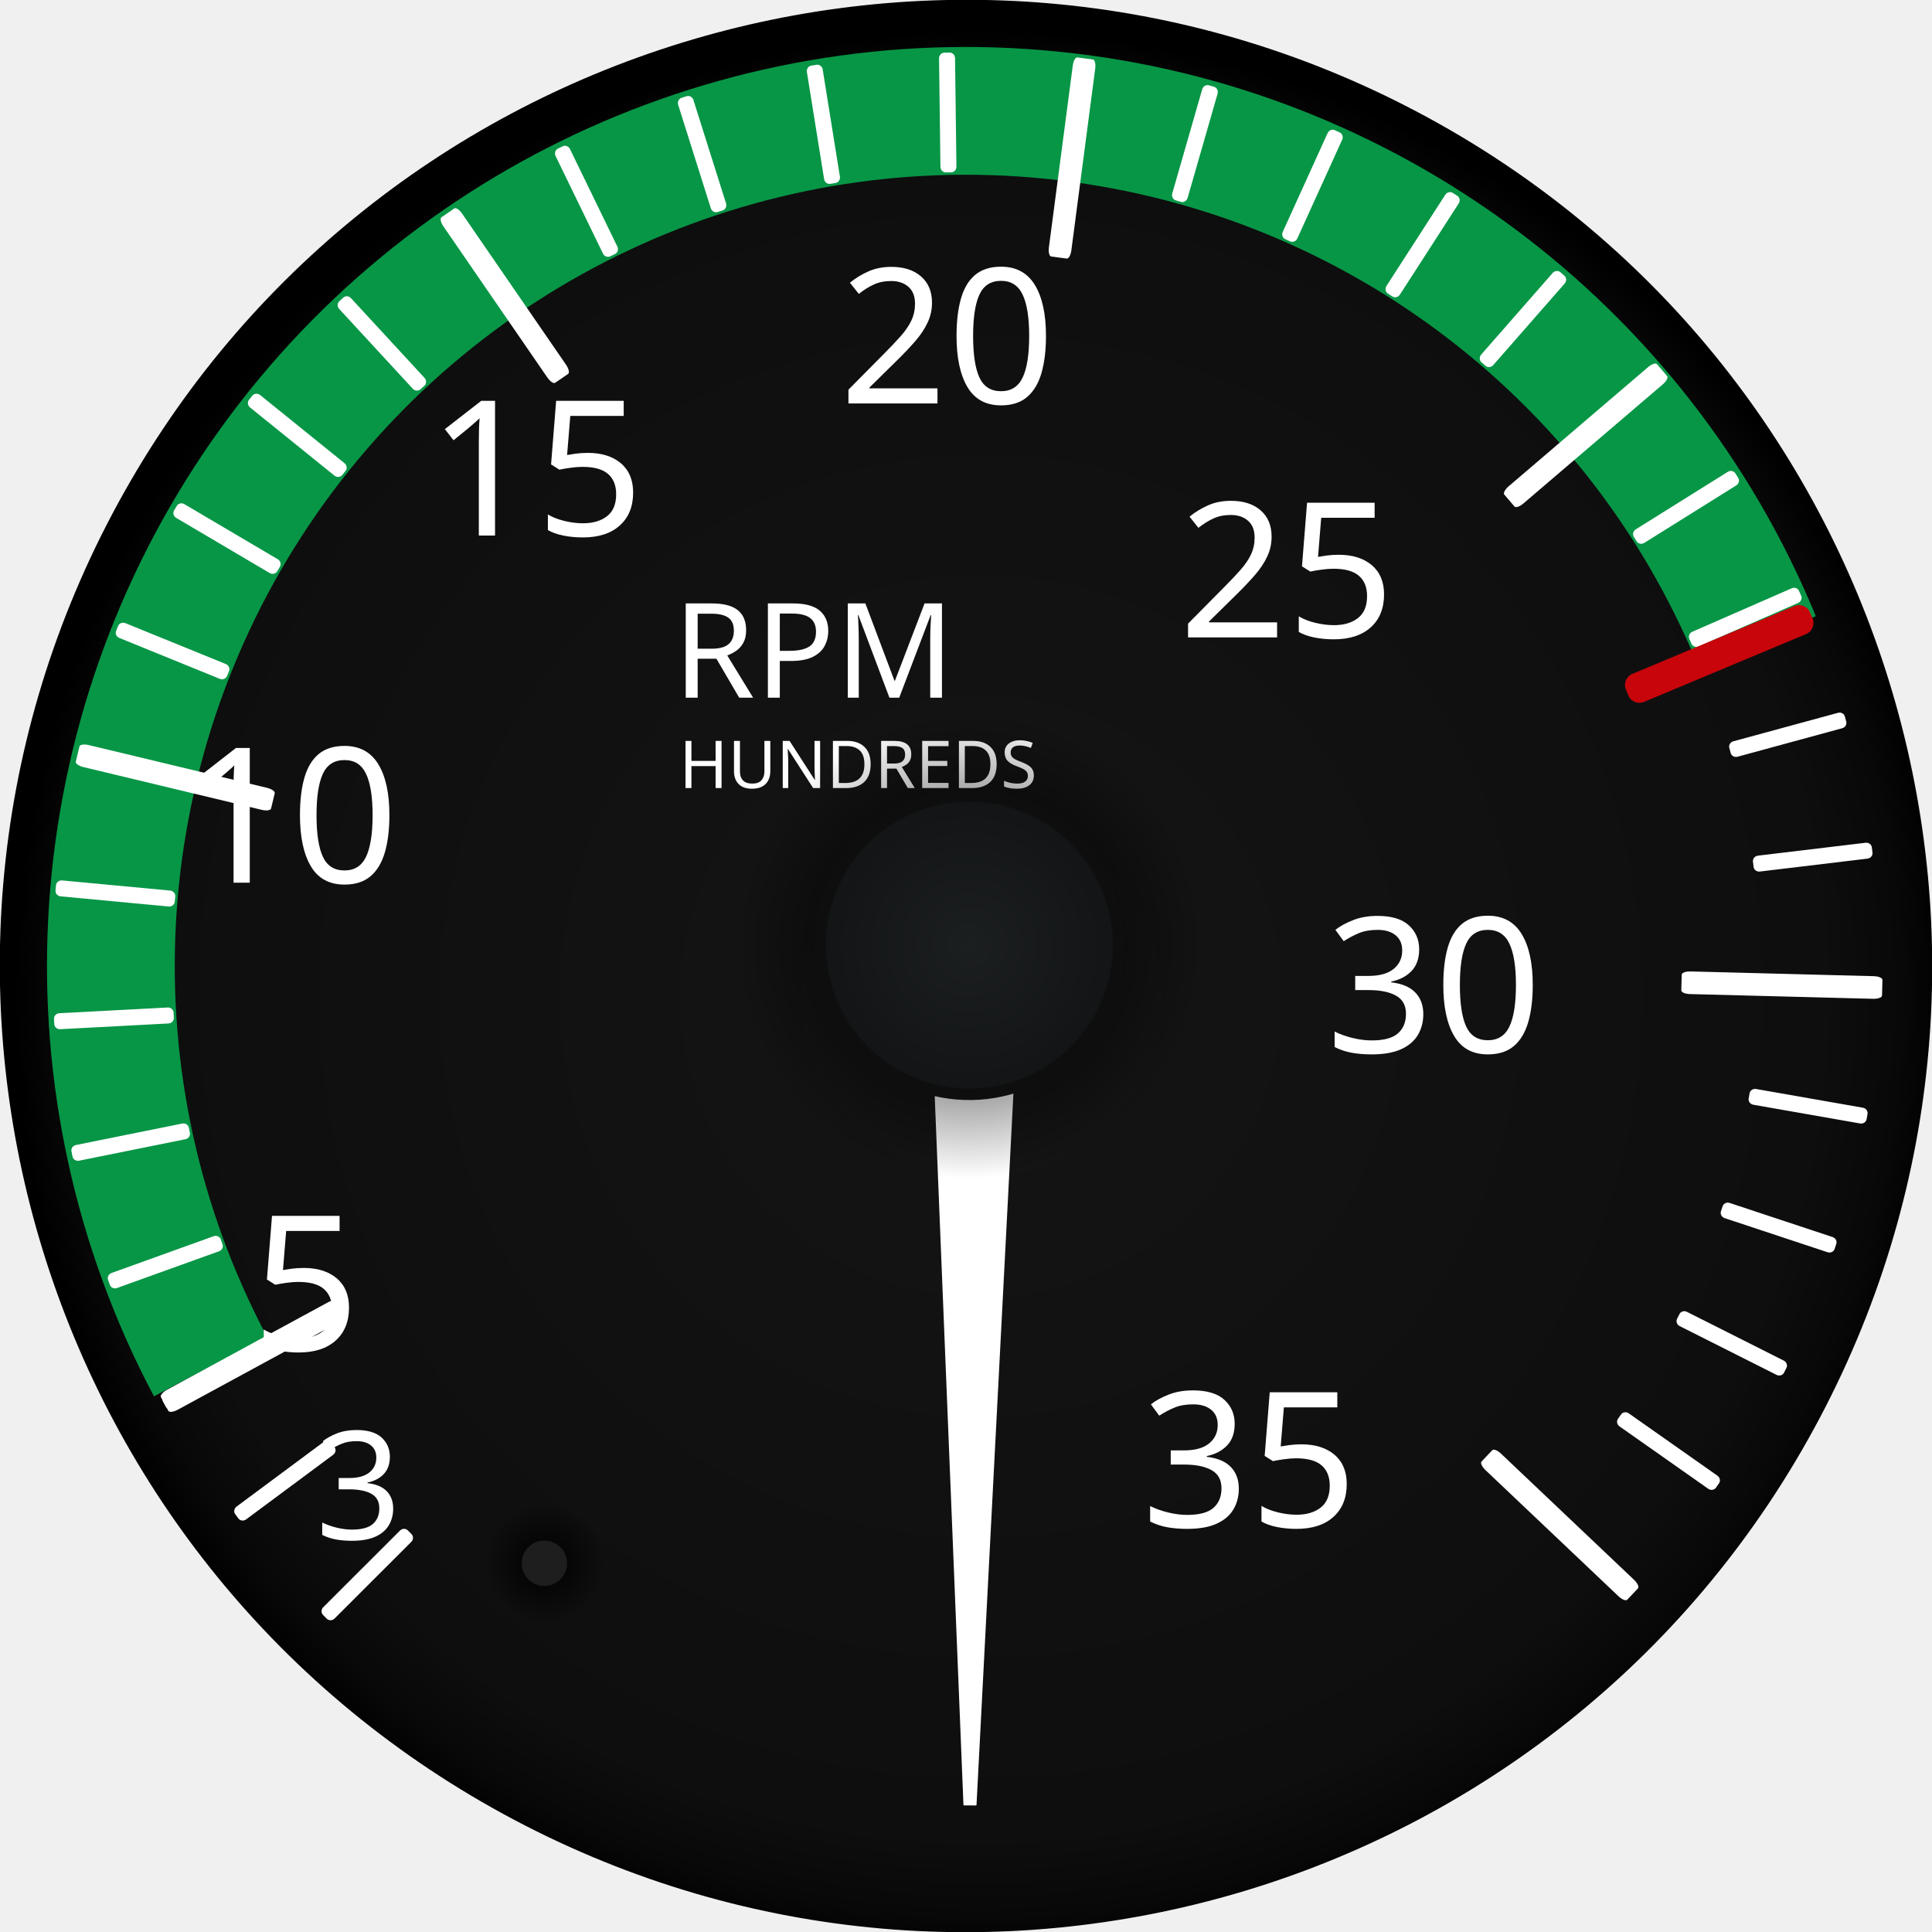
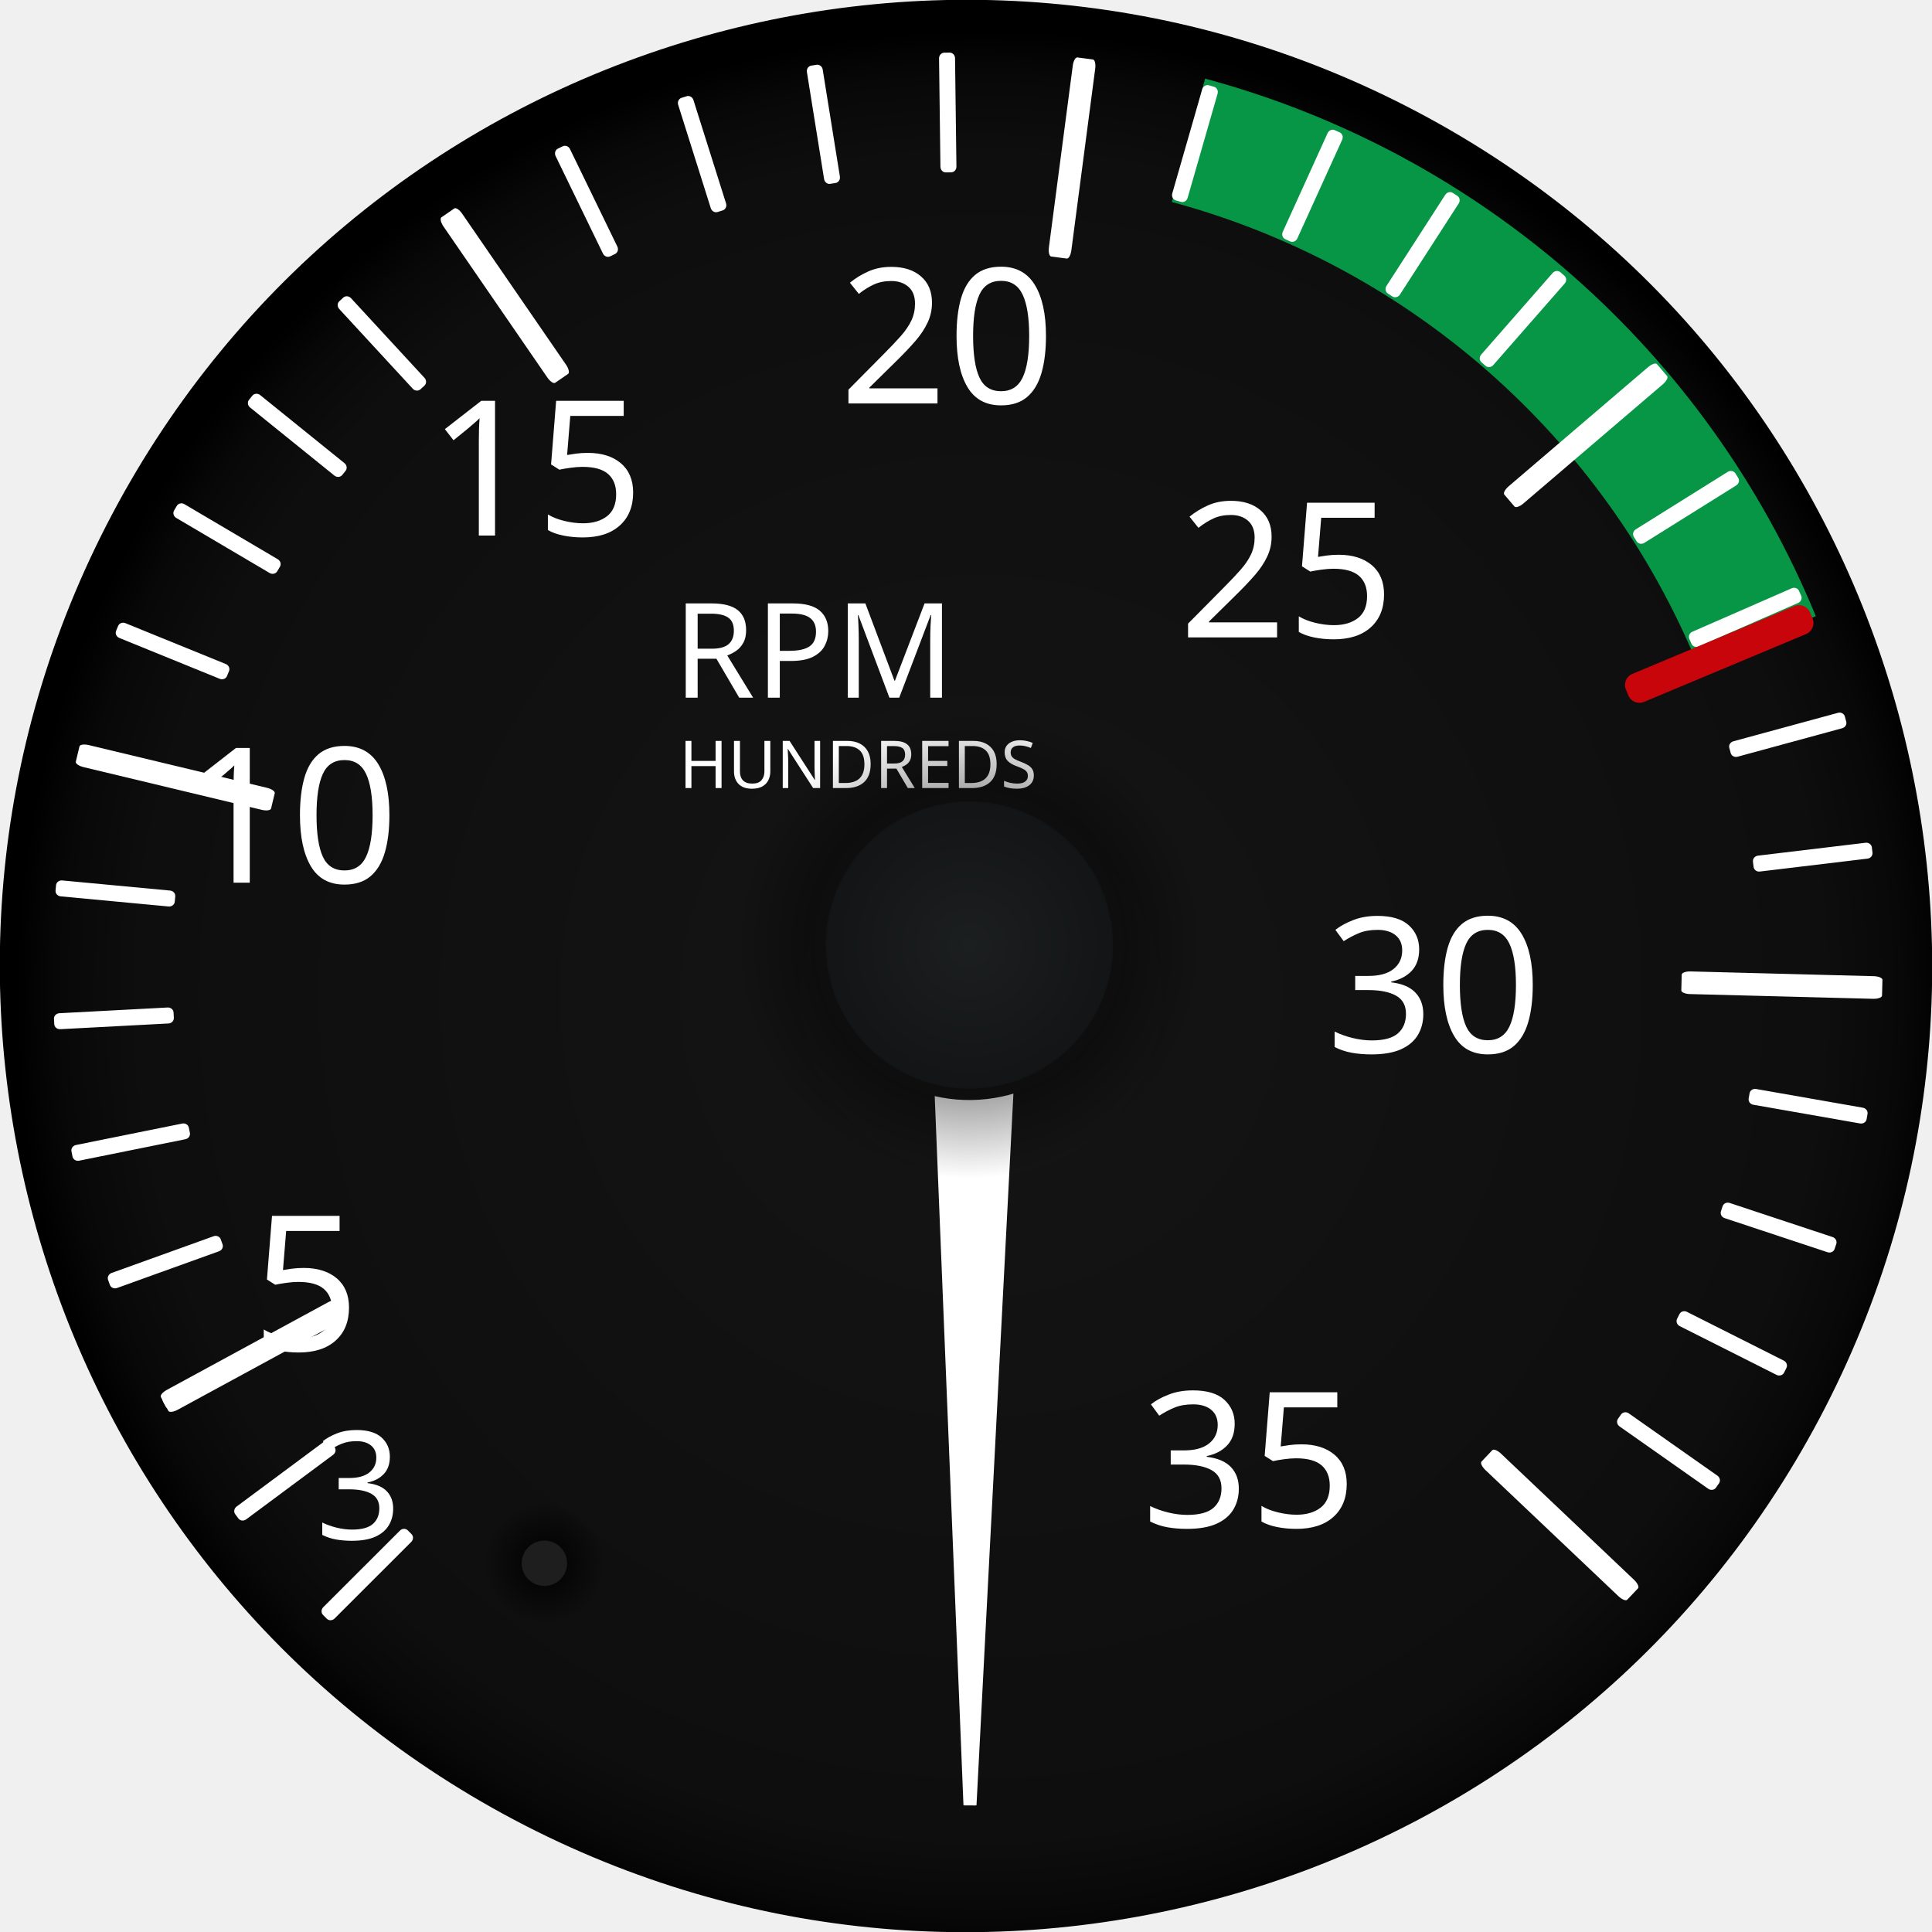
<svg xmlns="http://www.w3.org/2000/svg" xmlns:xlink="http://www.w3.org/1999/xlink" version="1.1" width="100%" height="100%" id="ASI" viewBox="0 0 512 512" preserveAspectRatio="xMinYMin meet">
  <defs id="defs3747">
    <linearGradient id="linearGradient8231">
      <stop style="stop-color:#000000;stop-opacity:1;" offset="0" id="stop8233" />
      <stop style="stop-color:#000000;stop-opacity:0;" offset="1" id="stop8235" />
    </linearGradient>
    <radialGradient xlink:href="#linearGradient12865" id="radialGradient12871" cx="-606.026" cy="-589.348" fx="-606.026" fy="-589.348" r="256" gradientTransform="translate(-2.5570006e-5,1.2943287e-4)" gradientUnits="userSpaceOnUse" />
    <linearGradient id="linearGradient12865">
      <stop style="stop-color:#151515;stop-opacity:1" offset="0" id="stop12867" />
      <stop id="stop12873" offset="0.872" style="stop-color:#0e0e0e;stop-opacity:1" />
      <stop style="stop-color:#080808;stop-opacity:1" offset="0.952" id="stop12877" />
      <stop style="stop-color:#000000;stop-opacity:1" offset="1" id="stop12869" />
    </linearGradient>
    <linearGradient id="linearGradient8356">
      <stop style="stop-color:#000000;stop-opacity:1;" offset="0" id="stop8358" />
      <stop style="stop-color:#000000;stop-opacity:0;" offset="1" id="stop8360" />
    </linearGradient>
    <linearGradient id="linearGradient8195">
      <stop style="stop-color:#1c1f20;stop-opacity:1" offset="0" id="stop8197" />
      <stop style="stop-color:#121415;stop-opacity:1" offset="1" id="stop8199" />
    </linearGradient>
    <radialGradient xlink:href="#linearGradient8356" id="radialGradient8377-7" gradientUnits="userSpaceOnUse" gradientTransform="matrix(1.564139,0,0,1.564139,-114.3085,-122.3475)" cx="202.625" cy="216.875" fx="202.625" fy="216.875" r="10.375" />
    <radialGradient xlink:href="#linearGradient8195" id="radialGradient8379-9" gradientUnits="userSpaceOnUse" cx="202.625" cy="216.875" fx="202.625" fy="216.875" r="10.375" />
    <radialGradient xlink:href="#linearGradient8231" id="radialGradient8237" cx="147.27" cy="421.28" fx="147.27" fy="421.28" r="16.01" gradientUnits="userSpaceOnUse" />
  </defs>
  <g id="layer4" />
  <g id="Face" transform="translate(0,-540.3622)" style="display:inline;opacity:1">
    <ellipse style="display:inline;opacity:1;fill:url(#radialGradient12871);fill-opacity:1;stroke:none;stroke-width:20;stroke-miterlimit:4;stroke-dasharray:none;stroke-opacity:1" id="path12863" transform="matrix(-0.8838755,-0.4677223,0.4677224,-0.8838754,0,0)" cx="-598.749" cy="-584.148" rx="256" ry="256" />
  </g>
  <g id="layer1" style="display:inline">
-     <path style="color:#000000;clip-rule:nonzero;display:inline;overflow:visible;visibility:visible;opacity:1;isolation:auto;mix-blend-mode:normal;color-interpolation:sRGB;color-interpolation-filters:linearRGB;solid-color:#000000;solid-opacity:1;fill:none;fill-opacity:1;fill-rule:nonzero;stroke:#079646;stroke-width:33.861;stroke-linecap:butt;stroke-linejoin:miter;stroke-miterlimit:4;stroke-dasharray:none;stroke-dashoffset:0;stroke-opacity:1;color-rendering:auto;image-rendering:auto;shape-rendering:auto;text-rendering:auto;enable-background:accumulate" id="path9329" d="M 55.761,362.113 A 226.618,226.618 0 0 1 67.967,129.512 226.618,226.618 0 0 1 278.812,30.533 226.618,226.618 0 0 1 465.558,169.738" />
+     <path style="color:#000000;clip-rule:nonzero;display:inline;overflow:visible;visibility:visible;opacity:1;isolation:auto;mix-blend-mode:normal;color-interpolation:sRGB;color-interpolation-filters:linearRGB;solid-color:#000000;solid-opacity:1;fill:none;fill-opacity:1;fill-rule:nonzero;stroke:#079646;stroke-width:33.861;stroke-linecap:butt;stroke-linejoin:miter;stroke-miterlimit:4;stroke-dasharray:none;stroke-dashoffset:0;stroke-opacity:1;color-rendering:auto;image-rendering:auto;shape-rendering:auto;text-rendering:auto;enable-background:accumulate" id="path9329" d="M 314.959,37.186 A 226.618,226.618 0 0 1 465.558,169.738" />
    <g id="Card" style="fill:#fffad7" transform="matrix(0.9642439,0,0,0.9642439,9.190565,8.958054)">
      <rect ry="0.957" rx="2.399" y="344.819" x="-148.414" height="6.222" width="55.186" id="rect9088" style="color:#000000;clip-rule:nonzero;display:inline;overflow:visible;visibility:visible;opacity:1;isolation:auto;mix-blend-mode:normal;color-interpolation:sRGB;color-interpolation-filters:linearRGB;solid-color:#000000;solid-opacity:1;fill:#ffffff;fill-opacity:1;fill-rule:nonzero;stroke:none;stroke-width:1px;stroke-linecap:butt;stroke-linejoin:miter;stroke-miterlimit:4;stroke-dasharray:none;stroke-dashoffset:0;stroke-opacity:1;color-rendering:auto;image-rendering:auto;shape-rendering:auto;text-rendering:auto;enable-background:accumulate" transform="matrix(0.8786618,-0.4774446,0.4774446,0.8786618,0,0)" />
      <rect transform="matrix(0.8813373,-0.4724876,0.4724876,0.8813373,0,0)" style="color:#000000;clip-rule:nonzero;display:inline;overflow:visible;visibility:visible;opacity:1;isolation:auto;mix-blend-mode:normal;color-interpolation:sRGB;color-interpolation-filters:linearRGB;solid-color:#000000;solid-opacity:1;fill:#ffffff;fill-opacity:1;fill-rule:nonzero;stroke:none;stroke-width:1px;stroke-linecap:butt;stroke-linejoin:miter;stroke-miterlimit:4;stroke-dasharray:none;stroke-dashoffset:0;stroke-opacity:1;color-rendering:auto;image-rendering:auto;shape-rendering:auto;text-rendering:auto;enable-background:accumulate" id="rect4325-1" width="32.91" height="4.395" x="-146.536" y="346.548" rx="1.556" ry="1.464" />
      <rect transform="matrix(0.9724458,0.2331291,-0.2331291,0.9724458,0,0)" style="color:#000000;clip-rule:nonzero;display:inline;overflow:visible;visibility:visible;opacity:1;isolation:auto;mix-blend-mode:normal;color-interpolation:sRGB;color-interpolation-filters:linearRGB;solid-color:#000000;solid-opacity:1;fill:#ffffff;fill-opacity:1;fill-rule:nonzero;stroke:none;stroke-width:1px;stroke-linecap:butt;stroke-linejoin:miter;stroke-miterlimit:4;stroke-dasharray:none;stroke-dashoffset:0;stroke-opacity:1;color-rendering:auto;image-rendering:auto;shape-rendering:auto;text-rendering:auto;enable-background:accumulate" id="use9213" width="55.186" height="6.222" x="57.631" y="186.636" rx="2.399" ry="0.957" />
      <rect ry="0.957" rx="2.399" y="-68.788" x="104.907" height="6.222" width="55.186" id="use9215" style="color:#000000;clip-rule:nonzero;display:inline;overflow:visible;visibility:visible;opacity:1;isolation:auto;mix-blend-mode:normal;color-interpolation:sRGB;color-interpolation-filters:linearRGB;solid-color:#000000;solid-opacity:1;fill:#ffffff;fill-opacity:1;fill-rule:nonzero;stroke:none;stroke-width:1px;stroke-linecap:butt;stroke-linejoin:miter;stroke-miterlimit:4;stroke-dasharray:none;stroke-dashoffset:0;stroke-opacity:1;color-rendering:auto;image-rendering:auto;shape-rendering:auto;text-rendering:auto;enable-background:accumulate" transform="matrix(0.5666743,0.8239419,-0.8239419,0.5666743,0,0)" />
      <rect transform="matrix(-0.1302037,0.9914873,-0.9914873,-0.1302037,0,0)" style="color:#000000;clip-rule:nonzero;display:inline;overflow:visible;visibility:visible;opacity:1;isolation:auto;mix-blend-mode:normal;color-interpolation:sRGB;color-interpolation-filters:linearRGB;solid-color:#000000;solid-opacity:1;fill:#ffffff;fill-opacity:1;fill-rule:nonzero;stroke:none;stroke-width:1px;stroke-linecap:butt;stroke-linejoin:miter;stroke-miterlimit:4;stroke-dasharray:none;stroke-dashoffset:0;stroke-opacity:1;color-rendering:auto;image-rendering:auto;shape-rendering:auto;text-rendering:auto;enable-background:accumulate" id="use9217" width="55.186" height="6.222" x="-30.872" y="-290.239" rx="2.399" ry="0.957" />
      <rect ry="0.957" rx="2.399" y="-363.955" x="-279.955" height="6.222" width="55.186" id="use9219" style="color:#000000;clip-rule:nonzero;display:inline;overflow:visible;visibility:visible;opacity:1;isolation:auto;mix-blend-mode:normal;color-interpolation:sRGB;color-interpolation-filters:linearRGB;solid-color:#000000;solid-opacity:1;fill:#ffffff;fill-opacity:1;fill-rule:nonzero;stroke:none;stroke-width:1px;stroke-linecap:butt;stroke-linejoin:miter;stroke-miterlimit:4;stroke-dasharray:none;stroke-dashoffset:0;stroke-opacity:1;color-rendering:auto;image-rendering:auto;shape-rendering:auto;text-rendering:auto;enable-background:accumulate" transform="matrix(-0.7601947,0.6496954,-0.6496954,-0.7601947,0,0)" />
      <rect transform="matrix(-0.9996658,-0.0258518,0.0258518,-0.9996658,0,0)" style="color:#000000;clip-rule:nonzero;display:inline;overflow:visible;visibility:visible;opacity:1;isolation:auto;mix-blend-mode:normal;color-interpolation:sRGB;color-interpolation-filters:linearRGB;solid-color:#000000;solid-opacity:1;fill:#ffffff;fill-opacity:1;fill-rule:nonzero;stroke:none;stroke-width:1px;stroke-linecap:butt;stroke-linejoin:miter;stroke-miterlimit:4;stroke-dasharray:none;stroke-dashoffset:0;stroke-opacity:1;color-rendering:auto;image-rendering:auto;shape-rendering:auto;text-rendering:auto;enable-background:accumulate" id="use9221" width="55.186" height="6.222" x="-514.385" y="-252.068" rx="2.399" ry="0.957" />
      <rect ry="0.957" rx="2.399" y="-12.055" x="-613.734" height="6.222" width="55.186" id="use9223" style="color:#000000;clip-rule:nonzero;display:inline;overflow:visible;visibility:visible;opacity:1;isolation:auto;mix-blend-mode:normal;color-interpolation:sRGB;color-interpolation-filters:linearRGB;solid-color:#000000;solid-opacity:1;fill:#ffffff;fill-opacity:1;fill-rule:nonzero;stroke:none;stroke-width:1px;stroke-linecap:butt;stroke-linejoin:miter;stroke-miterlimit:4;stroke-dasharray:none;stroke-dashoffset:0;stroke-opacity:1;color-rendering:auto;image-rendering:auto;shape-rendering:auto;text-rendering:auto;enable-background:accumulate" transform="matrix(-0.7255982,-0.6881186,0.6881186,-0.7255982,0,0)" />
      <rect ry="1.464" rx="1.556" y="327.584" x="-97.061" height="4.395" width="32.91" id="use9243" style="color:#000000;clip-rule:nonzero;display:inline;overflow:visible;visibility:visible;opacity:1;isolation:auto;mix-blend-mode:normal;color-interpolation:sRGB;color-interpolation-filters:linearRGB;solid-color:#000000;solid-opacity:1;fill:#ffffff;fill-opacity:1;fill-rule:nonzero;stroke:none;stroke-width:1px;stroke-linecap:butt;stroke-linejoin:miter;stroke-miterlimit:4;stroke-dasharray:none;stroke-dashoffset:0;stroke-opacity:1;color-rendering:auto;image-rendering:auto;shape-rendering:auto;text-rendering:auto;enable-background:accumulate" transform="matrix(0.9408459,-0.3388347,0.3388347,0.9408459,0,0)" />
      <rect transform="matrix(0.9802163,-0.1979293,0.1979293,0.9802163,0,0)" style="color:#000000;clip-rule:nonzero;display:inline;overflow:visible;visibility:visible;opacity:1;isolation:auto;mix-blend-mode:normal;color-interpolation:sRGB;color-interpolation-filters:linearRGB;solid-color:#000000;solid-opacity:1;fill:#ffffff;fill-opacity:1;fill-rule:nonzero;stroke:none;stroke-width:1px;stroke-linecap:butt;stroke-linejoin:miter;stroke-miterlimit:4;stroke-dasharray:none;stroke-dashoffset:0;stroke-opacity:1;color-rendering:auto;image-rendering:auto;shape-rendering:auto;text-rendering:auto;enable-background:accumulate" id="use9245" width="32.91" height="4.395" x="-50.884" y="301.605" rx="1.556" ry="1.464" />
      <rect ry="1.464" rx="1.556" y="269.165" x="-8.991" height="4.395" width="32.91" id="use9247" style="color:#000000;clip-rule:nonzero;display:inline;overflow:visible;visibility:visible;opacity:1;isolation:auto;mix-blend-mode:normal;color-interpolation:sRGB;color-interpolation-filters:linearRGB;solid-color:#000000;solid-opacity:1;fill:#ffffff;fill-opacity:1;fill-rule:nonzero;stroke:none;stroke-width:1px;stroke-linecap:butt;stroke-linejoin:miter;stroke-miterlimit:4;stroke-dasharray:none;stroke-dashoffset:0;stroke-opacity:1;color-rendering:auto;image-rendering:auto;shape-rendering:auto;text-rendering:auto;enable-background:accumulate" transform="matrix(0.9986058,-0.05278726,0.05278726,0.9986058,0,0)" />
      <rect transform="matrix(0.9956207,0.09348462,-0.09348462,0.9956207,0,0)" style="color:#000000;clip-rule:nonzero;display:inline;overflow:visible;visibility:visible;opacity:1;isolation:auto;mix-blend-mode:normal;color-interpolation:sRGB;color-interpolation-filters:linearRGB;solid-color:#000000;solid-opacity:1;fill:#ffffff;fill-opacity:1;fill-rule:nonzero;stroke:none;stroke-width:1px;stroke-linecap:butt;stroke-linejoin:miter;stroke-miterlimit:4;stroke-dasharray:none;stroke-dashoffset:0;stroke-opacity:1;color-rendering:auto;image-rendering:auto;shape-rendering:auto;text-rendering:auto;enable-background:accumulate" id="use9249" width="32.91" height="4.395" x="27.72" y="230.961" rx="1.556" ry="1.464" />
      <rect ry="1.464" rx="1.556" y="140.632" x="82.583" height="4.395" width="32.91" id="use9251" style="color:#000000;clip-rule:nonzero;display:inline;overflow:visible;visibility:visible;opacity:1;isolation:auto;mix-blend-mode:normal;color-interpolation:sRGB;color-interpolation-filters:linearRGB;solid-color:#000000;solid-opacity:1;fill:#ffffff;fill-opacity:1;fill-rule:nonzero;stroke:none;stroke-width:1px;stroke-linecap:butt;stroke-linejoin:miter;stroke-miterlimit:4;stroke-dasharray:none;stroke-dashoffset:0;stroke-opacity:1;color-rendering:auto;image-rendering:auto;shape-rendering:auto;text-rendering:auto;enable-background:accumulate" transform="matrix(0.9262387,0.3769374,-0.3769374,0.9262387,0,0)" />
      <rect transform="matrix(0.8613269,0.5080512,-0.5080512,0.8613269,0,0)" style="color:#000000;clip-rule:nonzero;display:inline;overflow:visible;visibility:visible;opacity:1;isolation:auto;mix-blend-mode:normal;color-interpolation:sRGB;color-interpolation-filters:linearRGB;solid-color:#000000;solid-opacity:1;fill:#ffffff;fill-opacity:1;fill-rule:nonzero;stroke:none;stroke-width:1px;stroke-linecap:butt;stroke-linejoin:miter;stroke-miterlimit:4;stroke-dasharray:none;stroke-dashoffset:0;stroke-opacity:1;color-rendering:auto;image-rendering:auto;shape-rendering:auto;text-rendering:auto;enable-background:accumulate" id="use9253" width="32.91" height="4.395" x="99.559" y="90.441" rx="1.556" ry="1.464" />
      <rect ry="1.464" rx="1.556" y="38.31" x="109.031" height="4.395" width="32.91" id="use9255" style="color:#000000;clip-rule:nonzero;display:inline;overflow:visible;visibility:visible;opacity:1;isolation:auto;mix-blend-mode:normal;color-interpolation:sRGB;color-interpolation-filters:linearRGB;solid-color:#000000;solid-opacity:1;fill:#ffffff;fill-opacity:1;fill-rule:nonzero;stroke:none;stroke-width:1px;stroke-linecap:butt;stroke-linejoin:miter;stroke-miterlimit:4;stroke-dasharray:none;stroke-dashoffset:0;stroke-opacity:1;color-rendering:auto;image-rendering:auto;shape-rendering:auto;text-rendering:auto;enable-background:accumulate" transform="matrix(0.7779789,0.6282905,-0.6282905,0.7779789,0,0)" />
      <rect transform="matrix(0.6779787,0.7350816,-0.7350816,0.6779787,0,0)" style="color:#000000;clip-rule:nonzero;display:inline;overflow:visible;visibility:visible;opacity:1;isolation:auto;mix-blend-mode:normal;color-interpolation:sRGB;color-interpolation-filters:linearRGB;solid-color:#000000;solid-opacity:1;fill:#ffffff;fill-opacity:1;fill-rule:nonzero;stroke:none;stroke-width:1px;stroke-linecap:butt;stroke-linejoin:miter;stroke-miterlimit:4;stroke-dasharray:none;stroke-dashoffset:0;stroke-opacity:1;color-rendering:auto;image-rendering:auto;shape-rendering:auto;text-rendering:auto;enable-background:accumulate" id="use9257" width="32.91" height="4.395" x="110.795" y="-14.644" rx="1.556" ry="1.464" />
      <rect ry="1.464" rx="1.556" y="-118.499" x="91.214" height="4.395" width="32.91" id="use9259" style="color:#000000;clip-rule:nonzero;display:inline;overflow:visible;visibility:visible;opacity:1;isolation:auto;mix-blend-mode:normal;color-interpolation:sRGB;color-interpolation-filters:linearRGB;solid-color:#000000;solid-opacity:1;fill:#ffffff;fill-opacity:1;fill-rule:nonzero;stroke:none;stroke-width:1px;stroke-linecap:butt;stroke-linejoin:miter;stroke-miterlimit:4;stroke-dasharray:none;stroke-dashoffset:0;stroke-opacity:1;color-rendering:auto;image-rendering:auto;shape-rendering:auto;text-rendering:auto;enable-background:accumulate" transform="matrix(0.4368943,0.8995129,-0.8995129,0.4368943,0,0)" />
      <rect transform="matrix(0.3009703,0.9536335,-0.9536335,0.3009703,0,0)" style="color:#000000;clip-rule:nonzero;display:inline;overflow:visible;visibility:visible;opacity:1;isolation:auto;mix-blend-mode:normal;color-interpolation:sRGB;color-interpolation-filters:linearRGB;solid-color:#000000;solid-opacity:1;fill:#ffffff;fill-opacity:1;fill-rule:nonzero;stroke:none;stroke-width:1px;stroke-linecap:butt;stroke-linejoin:miter;stroke-miterlimit:4;stroke-dasharray:none;stroke-dashoffset:0;stroke-opacity:1;color-rendering:auto;image-rendering:auto;shape-rendering:auto;text-rendering:auto;enable-background:accumulate" id="use9261" width="32.91" height="4.395" x="70.289" y="-167.176" rx="1.556" ry="1.464" />
      <rect ry="1.464" rx="1.556" y="-212.278" x="42.485" height="4.395" width="32.91" id="use9263" style="color:#000000;clip-rule:nonzero;display:inline;overflow:visible;visibility:visible;opacity:1;isolation:auto;mix-blend-mode:normal;color-interpolation:sRGB;color-interpolation-filters:linearRGB;solid-color:#000000;solid-opacity:1;fill:#ffffff;fill-opacity:1;fill-rule:nonzero;stroke:none;stroke-width:1px;stroke-linecap:butt;stroke-linejoin:miter;stroke-miterlimit:4;stroke-dasharray:none;stroke-dashoffset:0;stroke-opacity:1;color-rendering:auto;image-rendering:auto;shape-rendering:auto;text-rendering:auto;enable-background:accumulate" transform="matrix(0.1586042,0.9873422,-0.9873422,0.1586042,0,0)" />
      <rect transform="matrix(0.01284336,0.9999175,-0.9999175,0.01284336,0,0)" style="color:#000000;clip-rule:nonzero;display:inline;overflow:visible;visibility:visible;opacity:1;isolation:auto;mix-blend-mode:normal;color-interpolation:sRGB;color-interpolation-filters:linearRGB;solid-color:#000000;solid-opacity:1;fill:#ffffff;fill-opacity:1;fill-rule:nonzero;stroke:none;stroke-width:1px;stroke-linecap:butt;stroke-linejoin:miter;stroke-miterlimit:4;stroke-dasharray:none;stroke-dashoffset:0;stroke-opacity:1;color-rendering:auto;image-rendering:auto;shape-rendering:auto;text-rendering:auto;enable-background:accumulate" id="use9265" width="32.91" height="4.395" x="8.398" y="-252.842" rx="1.556" ry="1.464" />
      <rect ry="1.464" rx="1.556" y="-316.992" x="-75.59" height="4.395" width="32.91" id="use9267" style="color:#000000;clip-rule:nonzero;display:inline;overflow:visible;visibility:visible;opacity:1;isolation:auto;mix-blend-mode:normal;color-interpolation:sRGB;color-interpolation-filters:linearRGB;solid-color:#000000;solid-opacity:1;fill:#ffffff;fill-opacity:1;fill-rule:nonzero;stroke:none;stroke-width:1px;stroke-linecap:butt;stroke-linejoin:miter;stroke-miterlimit:4;stroke-dasharray:none;stroke-dashoffset:0;stroke-opacity:1;color-rendering:auto;image-rendering:auto;shape-rendering:auto;text-rendering:auto;enable-background:accumulate" transform="matrix(-0.2763773,0.9610492,-0.9610492,-0.2763773,0,0)" />
      <rect transform="matrix(-0.4136465,0.9104376,-0.9104376,-0.4136465,0,0)" style="color:#000000;clip-rule:nonzero;display:inline;overflow:visible;visibility:visible;opacity:1;isolation:auto;mix-blend-mode:normal;color-interpolation:sRGB;color-interpolation-filters:linearRGB;solid-color:#000000;solid-opacity:1;fill:#ffffff;fill-opacity:1;fill-rule:nonzero;stroke:none;stroke-width:1px;stroke-linecap:butt;stroke-linejoin:miter;stroke-miterlimit:4;stroke-dasharray:none;stroke-dashoffset:0;stroke-opacity:1;color-rendering:auto;image-rendering:auto;shape-rendering:auto;text-rendering:auto;enable-background:accumulate" id="use9269" width="32.91" height="4.395" x="-123.692" y="-339.206" rx="1.556" ry="1.464" />
      <rect ry="1.464" rx="1.556" y="-354.164" x="-174.521" height="4.395" width="32.91" id="use9271" style="color:#000000;clip-rule:nonzero;display:inline;overflow:visible;visibility:visible;opacity:1;isolation:auto;mix-blend-mode:normal;color-interpolation:sRGB;color-interpolation-filters:linearRGB;solid-color:#000000;solid-opacity:1;fill:#ffffff;fill-opacity:1;fill-rule:nonzero;stroke:none;stroke-width:1px;stroke-linecap:butt;stroke-linejoin:miter;stroke-miterlimit:4;stroke-dasharray:none;stroke-dashoffset:0;stroke-opacity:1;color-rendering:auto;image-rendering:auto;shape-rendering:auto;text-rendering:auto;enable-background:accumulate" transform="matrix(-0.5420619,0.8403386,-0.8403386,-0.5420619,0,0)" />
      <rect transform="matrix(-0.6588747,0.7522527,-0.7522527,-0.6588747,0,0)" style="color:#000000;clip-rule:nonzero;display:inline;overflow:visible;visibility:visible;opacity:1;isolation:auto;mix-blend-mode:normal;color-interpolation:sRGB;color-interpolation-filters:linearRGB;solid-color:#000000;solid-opacity:1;fill:#ffffff;fill-opacity:1;fill-rule:nonzero;stroke:none;stroke-width:1px;stroke-linecap:butt;stroke-linejoin:miter;stroke-miterlimit:4;stroke-dasharray:none;stroke-dashoffset:0;stroke-opacity:1;color-rendering:auto;image-rendering:auto;shape-rendering:auto;text-rendering:auto;enable-background:accumulate" id="use9273" width="32.91" height="4.395" x="-226.989" y="-361.545" rx="1.556" ry="1.464" />
      <rect ry="1.464" rx="1.556" y="-353.111" x="-332.336" height="4.395" width="32.91" id="use9275" style="color:#000000;clip-rule:nonzero;display:inline;overflow:visible;visibility:visible;opacity:1;isolation:auto;mix-blend-mode:normal;color-interpolation:sRGB;color-interpolation-filters:linearRGB;solid-color:#000000;solid-opacity:1;fill:#ffffff;fill-opacity:1;fill-rule:nonzero;stroke:none;stroke-width:1px;stroke-linecap:butt;stroke-linejoin:miter;stroke-miterlimit:4;stroke-dasharray:none;stroke-dashoffset:0;stroke-opacity:1;color-rendering:auto;image-rendering:auto;shape-rendering:auto;text-rendering:auto;enable-background:accumulate" transform="matrix(-0.8479936,0.5300064,-0.5300064,-0.8479936,0,0)" />
      <rect transform="matrix(-0.9162517,0.4006031,-0.4006031,-0.9162517,0,0)" style="color:#000000;clip-rule:nonzero;display:inline;overflow:visible;visibility:visible;opacity:1;isolation:auto;mix-blend-mode:normal;color-interpolation:sRGB;color-interpolation-filters:linearRGB;solid-color:#000000;solid-opacity:1;fill:#ffffff;fill-opacity:1;fill-rule:nonzero;stroke:none;stroke-width:1px;stroke-linecap:butt;stroke-linejoin:miter;stroke-miterlimit:4;stroke-dasharray:none;stroke-dashoffset:0;stroke-opacity:1;color-rendering:auto;image-rendering:auto;shape-rendering:auto;text-rendering:auto;enable-background:accumulate" id="use9277" width="32.91" height="4.395" x="-382.961" y="-337.477" rx="1.556" ry="1.464" />
      <rect ry="1.464" rx="1.556" y="-314.623" x="-430.763" height="4.395" width="32.91" id="use9279" style="color:#000000;clip-rule:nonzero;display:inline;overflow:visible;visibility:visible;opacity:1;isolation:auto;mix-blend-mode:normal;color-interpolation:sRGB;color-interpolation-filters:linearRGB;solid-color:#000000;solid-opacity:1;fill:#ffffff;fill-opacity:1;fill-rule:nonzero;stroke:none;stroke-width:1px;stroke-linecap:butt;stroke-linejoin:miter;stroke-miterlimit:4;stroke-dasharray:none;stroke-dashoffset:0;stroke-opacity:1;color-rendering:auto;image-rendering:auto;shape-rendering:auto;text-rendering:auto;enable-background:accumulate" transform="matrix(-0.9648979,0.2626252,-0.2626252,-0.9648979,0,0)" />
      <rect transform="matrix(-0.9928911,0.1190259,-0.1190259,-0.9928911,0,0)" style="color:#000000;clip-rule:nonzero;display:inline;overflow:visible;visibility:visible;opacity:1;isolation:auto;mix-blend-mode:normal;color-interpolation:sRGB;color-interpolation-filters:linearRGB;solid-color:#000000;solid-opacity:1;fill:#ffffff;fill-opacity:1;fill-rule:nonzero;stroke:none;stroke-width:1px;stroke-linecap:butt;stroke-linejoin:miter;stroke-miterlimit:4;stroke-dasharray:none;stroke-dashoffset:0;stroke-opacity:1;color-rendering:auto;image-rendering:auto;shape-rendering:auto;text-rendering:auto;enable-background:accumulate" id="use9281" width="32.91" height="4.395" x="-474.719" y="-285.039" rx="1.556" ry="1.464" />
      <rect ry="1.464" rx="1.556" y="-208.344" x="-547.431" height="4.395" width="32.91" id="use9283" style="color:#000000;clip-rule:nonzero;display:inline;overflow:visible;visibility:visible;opacity:1;isolation:auto;mix-blend-mode:normal;color-interpolation:sRGB;color-interpolation-filters:linearRGB;solid-color:#000000;solid-opacity:1;fill:#ffffff;fill-opacity:1;fill-rule:nonzero;stroke:none;stroke-width:1px;stroke-linecap:butt;stroke-linejoin:miter;stroke-miterlimit:4;stroke-dasharray:none;stroke-dashoffset:0;stroke-opacity:1;color-rendering:auto;image-rendering:auto;shape-rendering:auto;text-rendering:auto;enable-background:accumulate" transform="matrix(-0.9849767,-0.1726875,0.1726875,-0.9849767,0,0)" />
      <rect transform="matrix(-0.9492384,-0.3145577,0.3145577,-0.9492384,0,0)" style="color:#000000;clip-rule:nonzero;display:inline;overflow:visible;visibility:visible;opacity:1;isolation:auto;mix-blend-mode:normal;color-interpolation:sRGB;color-interpolation-filters:linearRGB;solid-color:#000000;solid-opacity:1;fill:#ffffff;fill-opacity:1;fill-rule:nonzero;stroke:none;stroke-width:1px;stroke-linecap:butt;stroke-linejoin:miter;stroke-miterlimit:4;stroke-dasharray:none;stroke-dashoffset:0;stroke-opacity:1;color-rendering:auto;image-rendering:auto;shape-rendering:auto;text-rendering:auto;enable-background:accumulate" id="use9285" width="32.91" height="4.395" x="-574.631" y="-162.874" rx="1.556" ry="1.464" />
      <rect ry="1.464" rx="1.556" y="-113.923" x="-594.905" height="4.395" width="32.91" id="use9287" style="color:#000000;clip-rule:nonzero;display:inline;overflow:visible;visibility:visible;opacity:1;isolation:auto;mix-blend-mode:normal;color-interpolation:sRGB;color-interpolation-filters:linearRGB;solid-color:#000000;solid-opacity:1;fill:#ffffff;fill-opacity:1;fill-rule:nonzero;stroke:none;stroke-width:1px;stroke-linecap:butt;stroke-linejoin:miter;stroke-miterlimit:4;stroke-dasharray:none;stroke-dashoffset:0;stroke-opacity:1;color-rendering:auto;image-rendering:auto;shape-rendering:auto;text-rendering:auto;enable-background:accumulate" transform="matrix(-0.8931822,-0.4496949,0.4496949,-0.8931822,0,0)" />
      <rect transform="matrix(-0.8180081,-0.5752068,0.5752068,-0.8180081,0,0)" style="color:#000000;clip-rule:nonzero;display:inline;overflow:visible;visibility:visible;opacity:1;isolation:auto;mix-blend-mode:normal;color-interpolation:sRGB;color-interpolation-filters:linearRGB;solid-color:#000000;solid-opacity:1;fill:#ffffff;fill-opacity:1;fill-rule:nonzero;stroke:none;stroke-width:1px;stroke-linecap:butt;stroke-linejoin:miter;stroke-miterlimit:4;stroke-dasharray:none;stroke-dashoffset:0;stroke-opacity:1;color-rendering:auto;image-rendering:auto;shape-rendering:auto;text-rendering:auto;enable-background:accumulate" id="use9289" width="32.91" height="4.395" x="-607.82" y="-62.537" rx="1.556" ry="1.464" />
      <rect transform="matrix(-0.9224266,0.3861724,-0.3861724,-0.9224266,0,0)" style="color:#000000;clip-rule:nonzero;display:inline;overflow:visible;visibility:visible;opacity:1;isolation:auto;mix-blend-mode:normal;color-interpolation:sRGB;color-interpolation-filters:linearRGB;solid-color:#000000;solid-opacity:1;fill:#c8050b;fill-opacity:1;fill-rule:nonzero;stroke:none;stroke-width:1px;stroke-linecap:butt;stroke-linejoin:miter;stroke-miterlimit:4;stroke-dasharray:none;stroke-dashoffset:0;stroke-opacity:1;color-rendering:auto;image-rendering:auto;shape-rendering:auto;text-rendering:auto;enable-background:accumulate" id="use9331" width="54.864" height="8.336" x="-388.672" y="-340.181" rx="3.275" ry="3.275" />
      <rect ry="1.464" rx="1.556" y="358.09" x="-198.247" height="4.395" width="32.91" id="use9337" style="color:#000000;clip-rule:nonzero;display:inline;overflow:visible;visibility:visible;opacity:1;isolation:auto;mix-blend-mode:normal;color-interpolation:sRGB;color-interpolation-filters:linearRGB;solid-color:#000000;solid-opacity:1;fill:#ffffff;fill-opacity:1;fill-rule:nonzero;stroke:none;stroke-width:1px;stroke-linecap:butt;stroke-linejoin:miter;stroke-miterlimit:4;stroke-dasharray:none;stroke-dashoffset:0;stroke-opacity:1;color-rendering:auto;image-rendering:auto;shape-rendering:auto;text-rendering:auto;enable-background:accumulate" transform="matrix(0.8029642,-0.5960272,0.5960272,0.8029642,0,0)" />
      <rect transform="matrix(0.7074042,-0.7068092,0.7068092,0.7074042,0,0)" style="color:#000000;clip-rule:nonzero;display:inline;overflow:visible;visibility:visible;opacity:1;isolation:auto;mix-blend-mode:normal;color-interpolation:sRGB;color-interpolation-filters:linearRGB;solid-color:#000000;solid-opacity:1;fill:#ffffff;fill-opacity:1;fill-rule:nonzero;stroke:none;stroke-width:1px;stroke-linecap:butt;stroke-linejoin:miter;stroke-miterlimit:4;stroke-dasharray:none;stroke-dashoffset:0;stroke-opacity:1;color-rendering:auto;image-rendering:auto;shape-rendering:auto;text-rendering:auto;enable-background:accumulate" id="use9339" width="32.91" height="4.395" x="-251.09" y="361.963" rx="1.556" ry="1.464" />
    </g>
  </g>
  <g id="layer2" style="display:inline">
    <text xml:space="preserve" style="font-style:normal;font-variant:normal;font-weight:bold;font-stretch:normal;font-size:45px;line-height:100%;font-family:Overpass;-inkscape-font-specification:'Overpass, Bold';text-align:center;letter-spacing:0px;word-spacing:0px;writing-mode:lr-tb;text-anchor:middle;fill:#000000;fill-opacity:1;stroke:none;stroke-width:1px;stroke-linecap:butt;stroke-linejoin:miter;stroke-opacity:1" x="256.635" y="184.901" id="text6617">
      <tspan id="tspan6619" x="256.635" y="184.901" style="font-style:normal;font-variant:normal;font-weight:normal;font-stretch:normal;font-size:35px;line-height:100%;font-family:Overpass;-inkscape-font-specification:Overpass;fill:#ffffff">RPM</tspan>
      <tspan x="256.635" y="208.847" style="font-style:normal;font-variant:normal;font-weight:normal;font-stretch:normal;font-size:17.5px;line-height:100%;font-family:Overpass;-inkscape-font-specification:Overpass;fill:#ffffff" id="tspan8885">HUNDREDS</tspan>
    </text>
    <text id="text9291" y="357.925" x="110.292" style="font-style:normal;font-variant:normal;font-weight:bold;font-stretch:normal;font-size:45px;line-height:100%;font-family:Overpass;-inkscape-font-specification:'Overpass, Bold';text-align:center;letter-spacing:0px;word-spacing:0px;writing-mode:lr-tb;text-anchor:middle;fill:#000000;fill-opacity:1;stroke:none;stroke-width:1px;stroke-linecap:butt;stroke-linejoin:miter;stroke-opacity:1" xml:space="preserve">
      <tspan id="tspan9295" style="font-style:normal;font-variant:normal;font-weight:normal;font-stretch:normal;font-size:50px;line-height:100%;font-family:Overpass;-inkscape-font-specification:Overpass;fill:#ffffff" y="357.925" x="110.292">5</tspan>
    </text>
    <text xml:space="preserve" style="font-style:normal;font-variant:normal;font-weight:bold;font-stretch:normal;font-size:45px;line-height:100%;font-family:Overpass;-inkscape-font-specification:'Overpass, Bold';text-align:center;letter-spacing:0px;word-spacing:0px;writing-mode:lr-tb;text-anchor:middle;fill:#000000;fill-opacity:1;stroke:none;stroke-width:1px;stroke-linecap:butt;stroke-linejoin:miter;stroke-opacity:1" x="106.292" y="233.925" id="text9299">
      <tspan x="106.292" y="233.925" style="font-style:normal;font-variant:normal;font-weight:normal;font-stretch:normal;font-size:50px;line-height:100%;font-family:Overpass;-inkscape-font-specification:Overpass;fill:#ffffff" id="tspan9301">10</tspan>
    </text>
    <text xml:space="preserve" style="font-style:normal;font-variant:normal;font-weight:bold;font-stretch:normal;font-size:45px;line-height:1000%;font-family:Overpass;-inkscape-font-specification:'Overpass, Bold';text-align:center;letter-spacing:0px;word-spacing:0px;writing-mode:lr-tb;text-anchor:middle;fill:#000000;fill-opacity:1;stroke:none;stroke-width:1px;stroke-linecap:butt;stroke-linejoin:miter;stroke-opacity:1" x="125.865" y="-101.769" id="text9305">
      <tspan id="tspan9307" x="125.865" y="-101.769" />
    </text>
    <text id="text9309" y="141.925" x="171.292" style="font-style:normal;font-variant:normal;font-weight:bold;font-stretch:normal;font-size:45px;line-height:100%;font-family:Overpass;-inkscape-font-specification:'Overpass, Bold';text-align:center;letter-spacing:0px;word-spacing:0px;writing-mode:lr-tb;text-anchor:middle;fill:#000000;fill-opacity:1;stroke:none;stroke-width:1px;stroke-linecap:butt;stroke-linejoin:miter;stroke-opacity:1" xml:space="preserve">
      <tspan id="tspan9311" style="font-style:normal;font-variant:normal;font-weight:normal;font-stretch:normal;font-size:50px;line-height:100%;font-family:Overpass;-inkscape-font-specification:Overpass;fill:#ffffff" y="141.925" x="171.292">15</tspan>
    </text>
    <text xml:space="preserve" style="font-style:normal;font-variant:normal;font-weight:bold;font-stretch:normal;font-size:45px;line-height:100%;font-family:Overpass;-inkscape-font-specification:'Overpass, Bold';text-align:center;letter-spacing:0px;word-spacing:0px;writing-mode:lr-tb;text-anchor:middle;fill:#000000;fill-opacity:1;stroke:none;stroke-width:1px;stroke-linecap:butt;stroke-linejoin:miter;stroke-opacity:1" x="280.292" y="106.925" id="text9313">
      <tspan x="280.292" y="106.925" style="font-style:normal;font-variant:normal;font-weight:normal;font-stretch:normal;font-size:50px;line-height:100%;font-family:Overpass;-inkscape-font-specification:Overpass;fill:#ffffff" id="tspan9315">20</tspan>
    </text>
    <text id="text9317" y="168.925" x="370.292" style="font-style:normal;font-variant:normal;font-weight:bold;font-stretch:normal;font-size:45px;line-height:100%;font-family:Overpass;-inkscape-font-specification:'Overpass, Bold';text-align:center;letter-spacing:0px;word-spacing:0px;writing-mode:lr-tb;text-anchor:middle;fill:#000000;fill-opacity:1;stroke:none;stroke-width:1px;stroke-linecap:butt;stroke-linejoin:miter;stroke-opacity:1" xml:space="preserve">
      <tspan id="tspan9319" style="font-style:normal;font-variant:normal;font-weight:normal;font-stretch:normal;font-size:50px;line-height:100%;font-family:Overpass;-inkscape-font-specification:Overpass;fill:#ffffff" y="168.925" x="370.292">25</tspan>
    </text>
    <text xml:space="preserve" style="font-style:normal;font-variant:normal;font-weight:bold;font-stretch:normal;font-size:45px;line-height:100%;font-family:Overpass;-inkscape-font-specification:'Overpass, Bold';text-align:center;letter-spacing:0px;word-spacing:0px;writing-mode:lr-tb;text-anchor:middle;fill:#000000;fill-opacity:1;stroke:none;stroke-width:1px;stroke-linecap:butt;stroke-linejoin:miter;stroke-opacity:1" x="409.292" y="278.925" id="text9321">
      <tspan x="409.292" y="278.925" style="font-style:normal;font-variant:normal;font-weight:normal;font-stretch:normal;font-size:50px;line-height:100%;font-family:Overpass;-inkscape-font-specification:Overpass;fill:#ffffff" id="tspan9323">30</tspan>
    </text>
    <text id="text9325" y="404.669" x="360.4" style="font-style:normal;font-variant:normal;font-weight:bold;font-stretch:normal;font-size:45px;line-height:100%;font-family:Overpass;-inkscape-font-specification:'Overpass, Bold';text-align:center;letter-spacing:0px;word-spacing:0px;writing-mode:lr-tb;text-anchor:middle;fill:#000000;fill-opacity:1;stroke:none;stroke-width:1px;stroke-linecap:butt;stroke-linejoin:miter;stroke-opacity:1" xml:space="preserve">
      <tspan id="tspan9327" style="font-style:normal;font-variant:normal;font-weight:normal;font-stretch:normal;font-size:50px;line-height:100%;font-family:Overpass;-inkscape-font-specification:Overpass;fill:#ffffff" y="404.669" x="360.4">35</tspan>
    </text>
    <text xml:space="preserve" style="font-style:normal;font-variant:normal;font-weight:bold;font-stretch:normal;font-size:45px;line-height:100%;font-family:Overpass;-inkscape-font-specification:'Overpass, Bold';text-align:center;letter-spacing:0px;word-spacing:0px;writing-mode:lr-tb;text-anchor:middle;fill:#000000;fill-opacity:1;stroke:none;stroke-width:1px;stroke-linecap:butt;stroke-linejoin:miter;stroke-opacity:1" x="124.292" y="407.925" id="text9341">
      <tspan x="124.292" y="407.925" style="font-style:normal;font-variant:normal;font-weight:normal;font-stretch:normal;font-size:40px;line-height:100%;font-family:Overpass;-inkscape-font-specification:Overpass;fill:#ffffff" id="tspan9343">3</tspan>
    </text>
  </g>
  <g id="layer5">
    <g style="display:inline;fill:#fffad7" transform="matrix(-1.925168,3.291394,-3.291394,-1.925168,1360.808,1.056347)" id="Needle">
      <path style="color:#000000;clip-rule:nonzero;display:inline;overflow:visible;visibility:visible;opacity:1;isolation:auto;mix-blend-mode:normal;color-interpolation:sRGB;color-interpolation-filters:linearRGB;solid-color:#000000;solid-opacity:1;fill:#ffffff;fill-opacity:1;fill-rule:nonzero;stroke:none;stroke-width:3;stroke-linecap:butt;stroke-linejoin:miter;stroke-miterlimit:4;stroke-dasharray:none;stroke-dashoffset:0;stroke-opacity:1;color-rendering:auto;image-rendering:auto;shape-rendering:auto;text-rendering:auto;enable-background:accumulate" d="m 254.022,186.31 0.393,0.681 c 0.017,0.029 0.021,0.056 0.011,0.063 l -52.628,33.716 c -0.077,0.049 -0.241,-0.087 -0.363,-0.299 l -2.898,-5.019 c -0.122,-0.211 -0.158,-0.422 -0.077,-0.464 l 55.512,-28.719 c 0.011,-0.006 0.033,0.012 0.049,0.041 z" id="rect8971" />
      <circle r="16.228" cy="216.875" cx="202.625" id="circle8371-8" style="color:#000000;clip-rule:nonzero;display:inline;overflow:visible;visibility:visible;opacity:1;isolation:auto;mix-blend-mode:normal;color-interpolation:sRGB;color-interpolation-filters:linearRGB;solid-color:#000000;solid-opacity:1;fill:url(#radialGradient8377-7);fill-opacity:1;fill-rule:nonzero;stroke:none;stroke-width:2;stroke-linecap:butt;stroke-linejoin:miter;stroke-miterlimit:4;stroke-dasharray:none;stroke-dashoffset:0;stroke-opacity:1;color-rendering:auto;image-rendering:auto;shape-rendering:auto;text-rendering:auto;enable-background:accumulate" />
      <circle style="color:#000000;clip-rule:nonzero;display:inline;overflow:visible;visibility:visible;opacity:1;isolation:auto;mix-blend-mode:normal;color-interpolation:sRGB;color-interpolation-filters:linearRGB;solid-color:#000000;solid-opacity:1;fill:url(#radialGradient8379-9);fill-opacity:1;fill-rule:nonzero;stroke:#0e0e0e;stroke-width:0.787;stroke-linecap:butt;stroke-linejoin:miter;stroke-miterlimit:4;stroke-dasharray:none;stroke-dashoffset:0;stroke-opacity:1;color-rendering:auto;image-rendering:auto;shape-rendering:auto;text-rendering:auto;enable-background:accumulate" id="circle8373-5" cx="202.625" cy="216.875" r="10.375" />
    </g>
    <g id="g8239" transform="translate(-3,-7)">
      <circle style="color:#000000;clip-rule:nonzero;display:inline;overflow:visible;visibility:visible;opacity:1;isolation:auto;mix-blend-mode:normal;color-interpolation:sRGB;color-interpolation-filters:linearRGB;solid-color:#000000;solid-opacity:1;fill:url(#radialGradient8237);fill-opacity:1;fill-rule:nonzero;stroke:none;stroke-width:1px;stroke-linecap:butt;stroke-linejoin:miter;stroke-miterlimit:4;stroke-dasharray:none;stroke-dashoffset:0;stroke-opacity:1;color-rendering:auto;image-rendering:auto;shape-rendering:auto;text-rendering:auto;enable-background:accumulate" id="circle8229" cx="147.27" cy="421.28" r="16.01" />
      <circle r="6.01" cy="421.28" cx="147.27" id="path8227" style="color:#000000;clip-rule:nonzero;display:inline;overflow:visible;visibility:visible;opacity:1;isolation:auto;mix-blend-mode:normal;color-interpolation:sRGB;color-interpolation-filters:linearRGB;solid-color:#000000;solid-opacity:1;fill:#1e1e1e;fill-opacity:1;fill-rule:nonzero;stroke:none;stroke-width:1px;stroke-linecap:butt;stroke-linejoin:miter;stroke-miterlimit:4;stroke-dasharray:none;stroke-dashoffset:0;stroke-opacity:1;color-rendering:auto;image-rendering:auto;shape-rendering:auto;text-rendering:auto;enable-background:accumulate" />
    </g>
  </g>
</svg>
